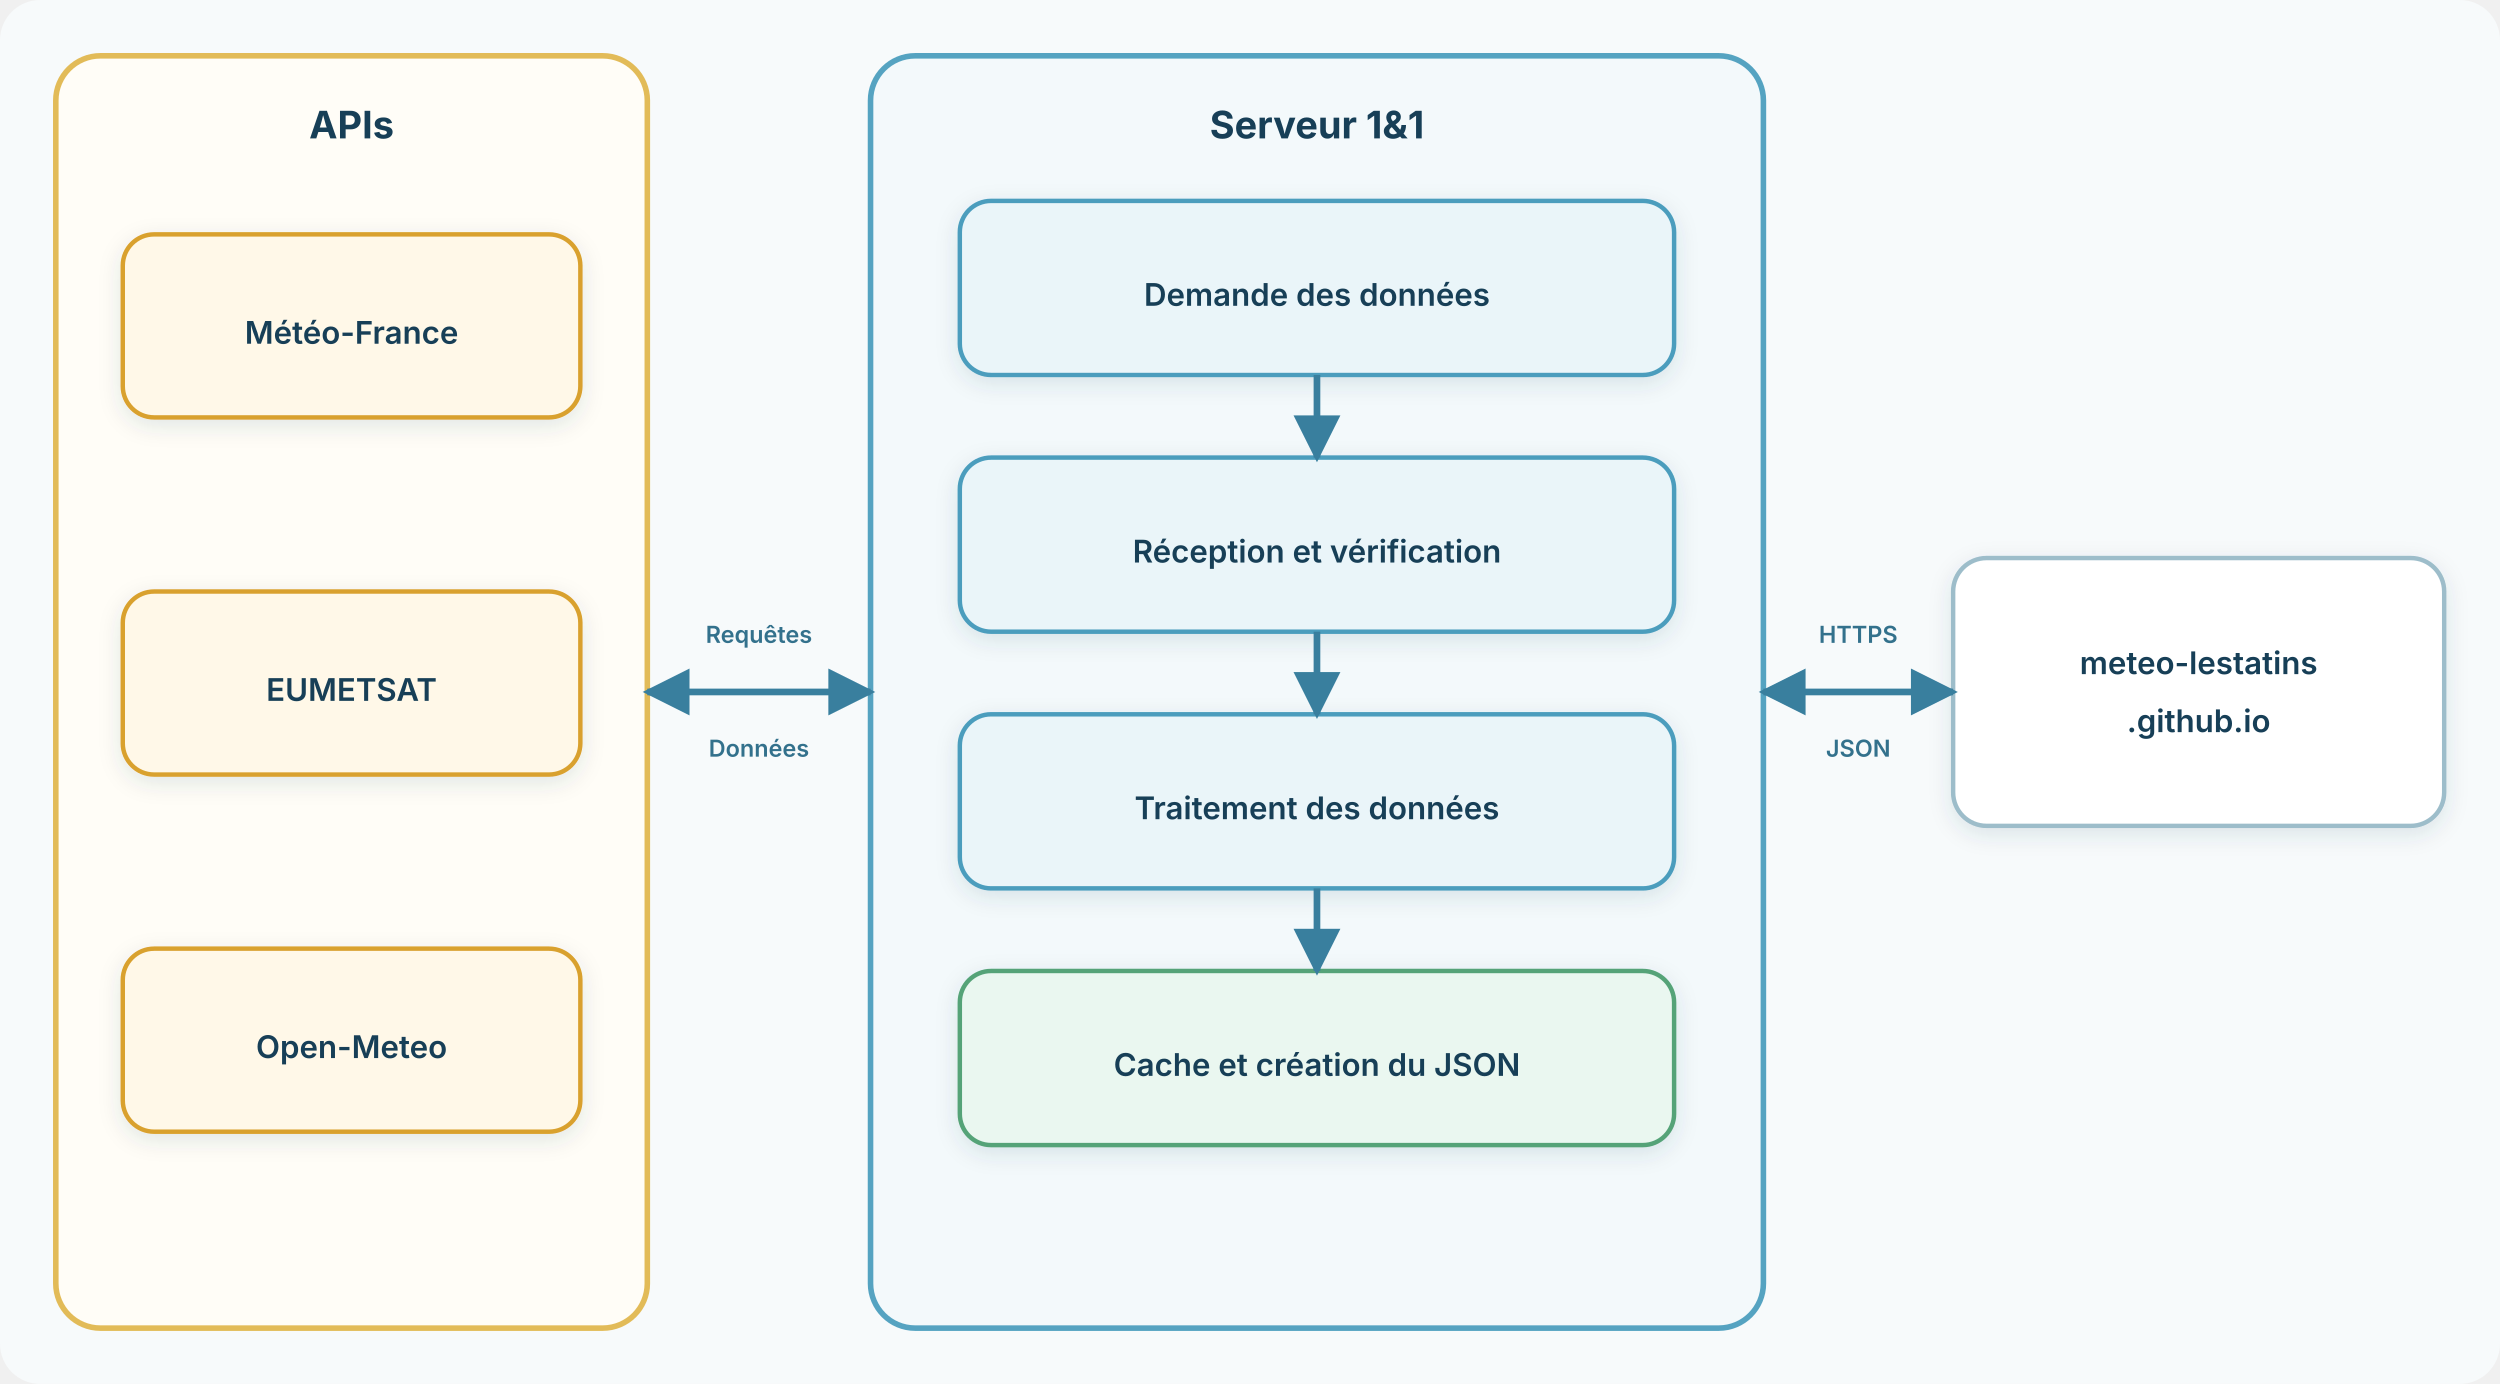
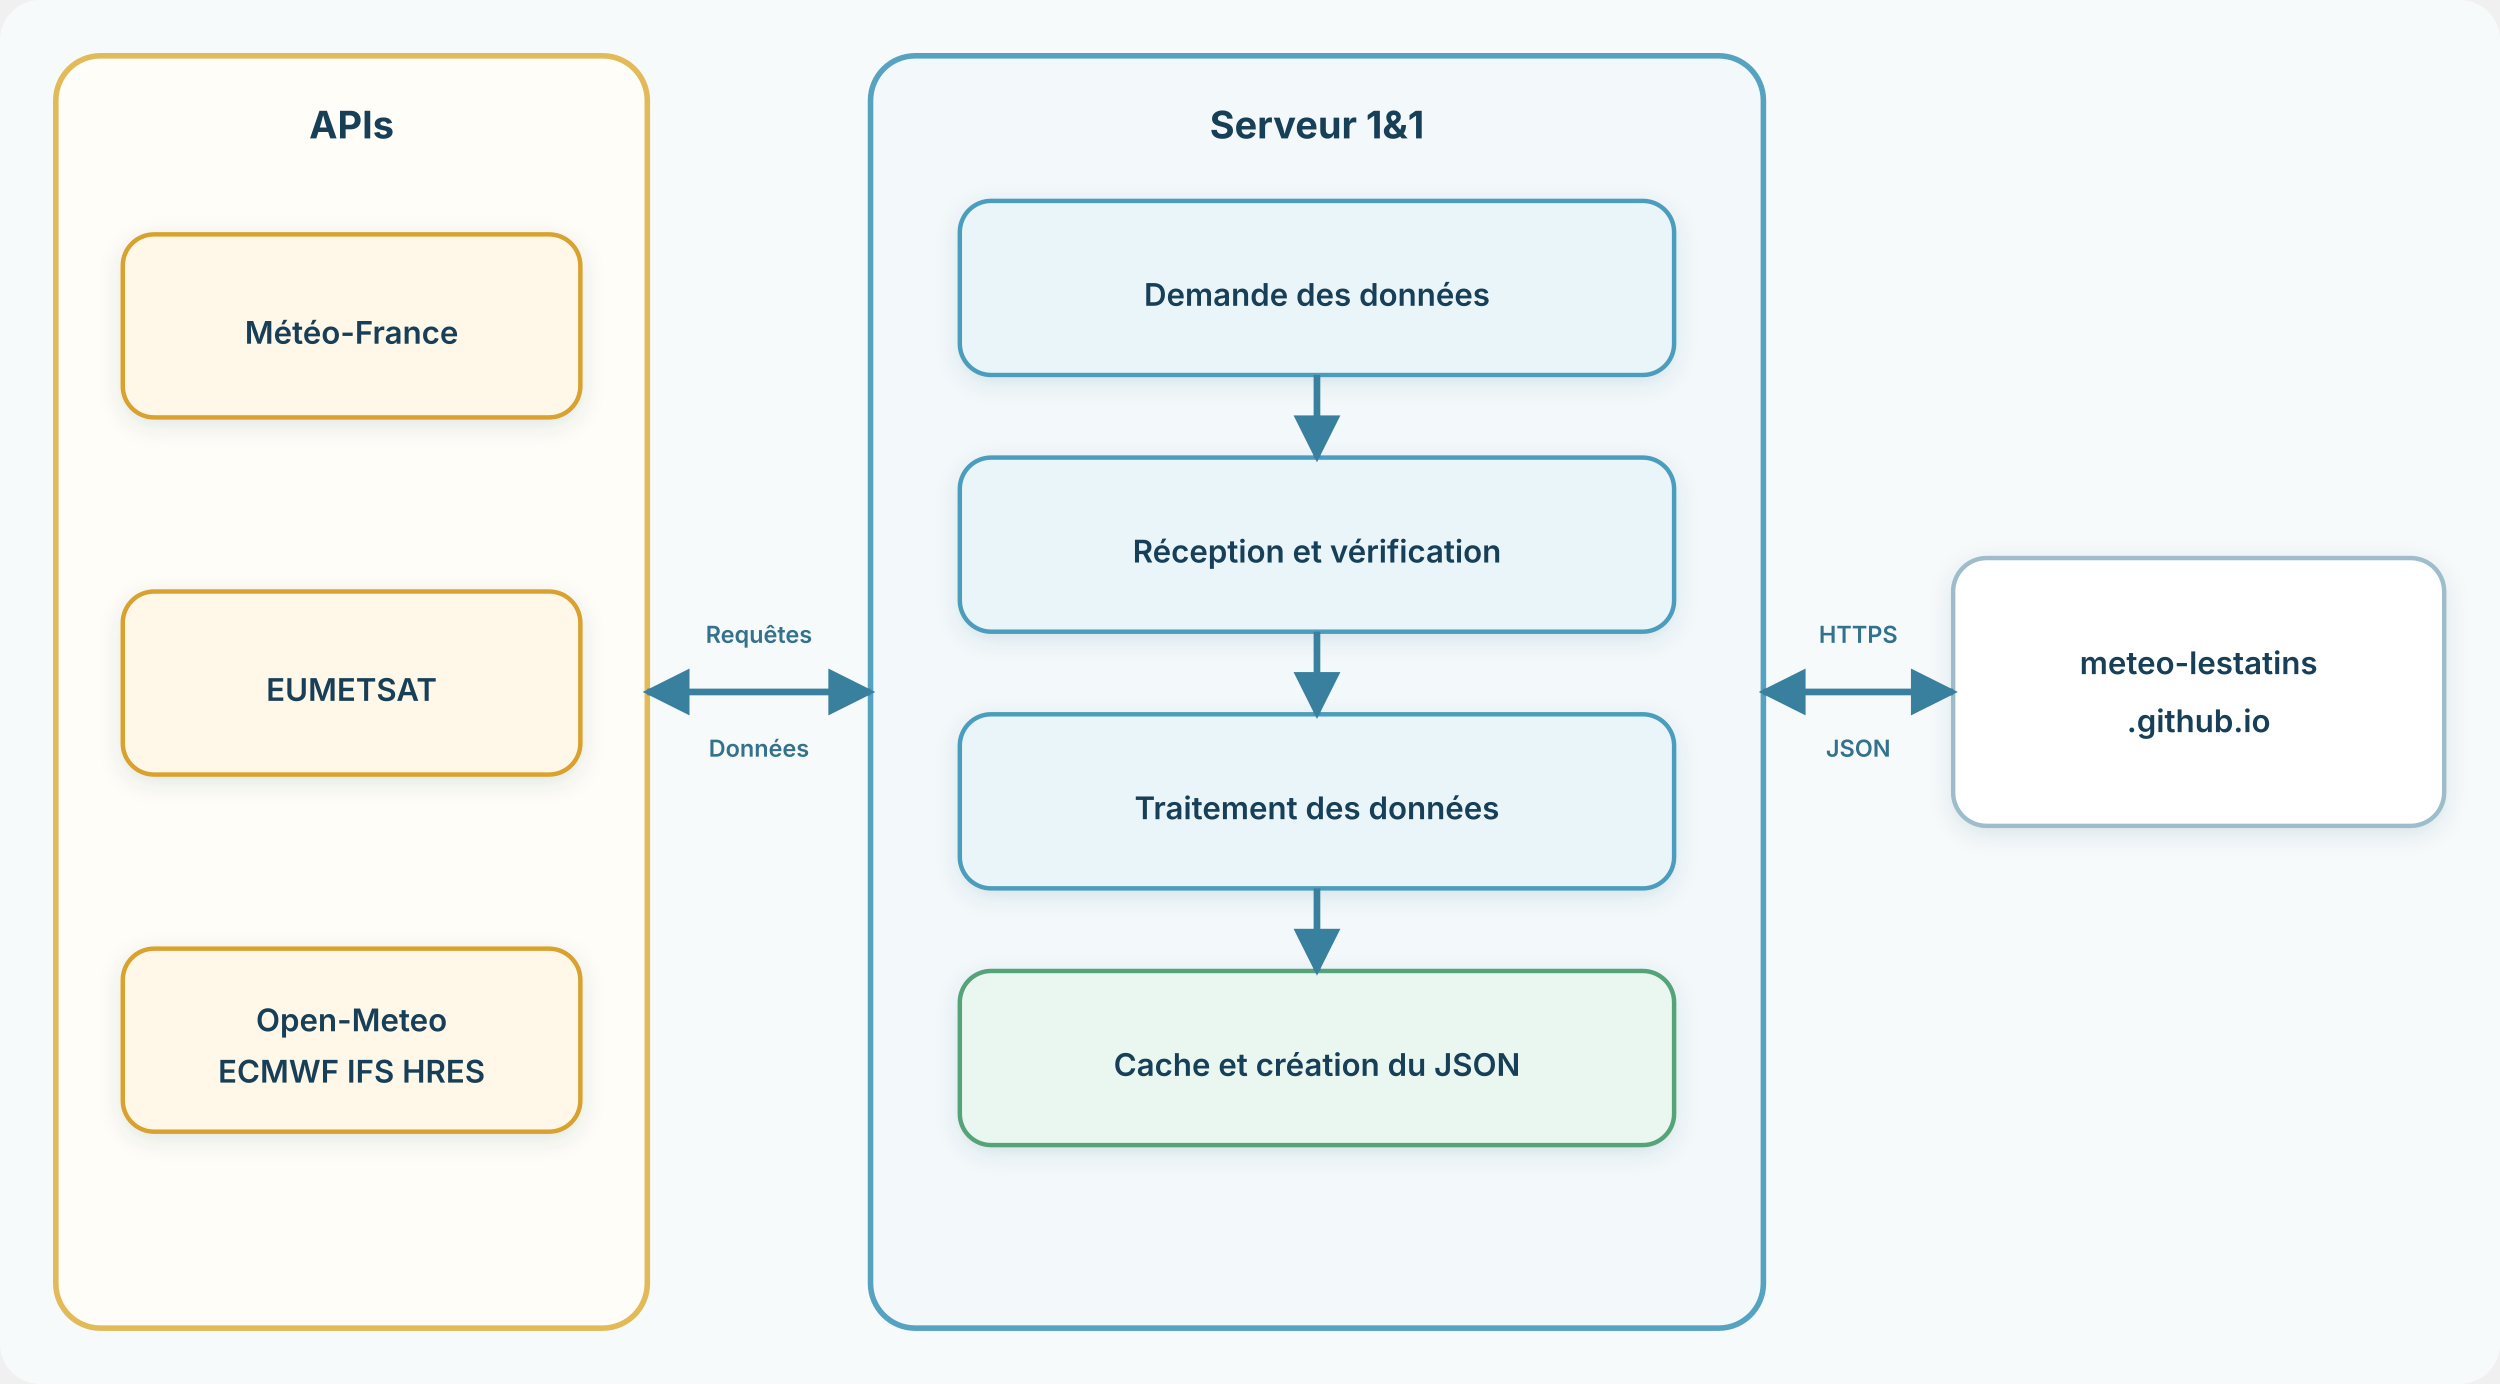
<svg xmlns="http://www.w3.org/2000/svg" viewBox="0 0 1120 620" role="img" aria-labelledby="title description">
  <defs>
    <marker id="arrow" viewBox="0 0 10 10" refX="9" refY="5" markerWidth="7" markerHeight="7" orient="auto-start-reverse">
      <path d="M0 0 10 5 0 10Z" fill="#397f9e" />
    </marker>
    <filter id="shadow" x="-15%" y="-20%" width="130%" height="140%">
      <feDropShadow dx="0" dy="3" stdDeviation="5" flood-color="#244e61" flood-opacity=".12" />
    </filter>
    <style>
      .frame{stroke-width:2.5}.api-frame{fill:#fffdf7;stroke:#e2bb58}.server-frame{fill:#f3f9fb;stroke:#55a3c1}
      .box{stroke-width:2;filter:url(#shadow)}.source{fill:#fff8e8;stroke:#d9a12f}.server{fill:#eaf5f9;stroke:#4b9dbd}.output{fill:#eaf7f0;stroke:#55a378}.site{fill:#fff;stroke:#9dbdca}
      .frame-title{fill:#173f57;font:700 17px Inter,system-ui,sans-serif}.node-title{fill:#173f57;font:600 14px Inter,system-ui,sans-serif}
      .arrow{fill:none;stroke:#397f9e;stroke-width:3;marker-end:url(#arrow)}.both{marker-start:url(#arrow)}
      .edge-label{fill:#33718c;font:600 10.5px Inter,system-ui,sans-serif}
    </style>
  </defs>
  <rect width="1120" height="620" rx="18" fill="#f7fafb" />
  <g aria-label="APIs">
    <rect class="frame api-frame" x="25" y="25" width="265" height="570" rx="20" />
    <text class="frame-title" x="157.5" y="62" text-anchor="middle">APIs</text>
    <g transform="translate(55 105)">
      <rect class="box source" width="205" height="82" rx="14" />
      <text class="node-title" x="102.5" y="49" text-anchor="middle">Météo-France</text>
    </g>
    <g transform="translate(55 265)">
      <rect class="box source" width="205" height="82" rx="14" />
      <text class="node-title" x="102.5" y="49" text-anchor="middle">EUMETSAT</text>
    </g>
    <g transform="translate(55 425)">
      <rect class="box source" width="205" height="82" rx="14" />
-       <text class="node-title" x="102.5" y="49" text-anchor="middle">Open-Meteo</text>
+       <text class="node-title" x="102.5" y="37" text-anchor="middle">Open-Meteo</text>
+       <text class="node-title" x="102.5" y="60" text-anchor="middle">ECMWF IFS HRES</text>
    </g>
  </g>
  <g aria-label="Serveur 1&amp;1">
    <rect class="frame server-frame" x="390" y="25" width="400" height="570" rx="20" />
    <text class="frame-title" x="590" y="62" text-anchor="middle">Serveur 1&amp;1</text>
    <g transform="translate(430 90)">
      <rect class="box server" width="320" height="78" rx="14" />
      <text class="node-title" x="160" y="47" text-anchor="middle">Demande des données</text>
    </g>
    <g transform="translate(430 205)">
      <rect class="box server" width="320" height="78" rx="14" />
      <text class="node-title" x="160" y="47" text-anchor="middle">Réception et vérification</text>
    </g>
    <g transform="translate(430 320)">
      <rect class="box server" width="320" height="78" rx="14" />
      <text class="node-title" x="160" y="47" text-anchor="middle">Traitement des données</text>
    </g>
    <g transform="translate(430 435)">
      <rect class="box output" width="320" height="78" rx="14" />
      <text class="node-title" x="160" y="47" text-anchor="middle">Cache et création du JSON</text>
    </g>
    <path class="arrow" d="M590 168V205" />
    <path class="arrow" d="M590 283V320" />
    <path class="arrow" d="M590 398V435" />
  </g>
  <g transform="translate(875 250)">
    <rect class="box site" width="220" height="120" rx="15" />
    <text class="node-title" x="110" y="52" text-anchor="middle">meteo-lestatins</text>
    <text class="node-title" x="110" y="78" text-anchor="middle">.github.io</text>
  </g>
  <path class="arrow both" d="M290 310H390" />
  <text class="edge-label" x="340" y="288" text-anchor="middle">Requêtes</text>
  <text class="edge-label" x="340" y="339" text-anchor="middle">Données</text>
  <path class="arrow both" d="M790 310H875" />
  <text class="edge-label" x="832.5" y="288" text-anchor="middle">HTTPS</text>
  <text class="edge-label" x="832.5" y="339" text-anchor="middle">JSON</text>
</svg>
